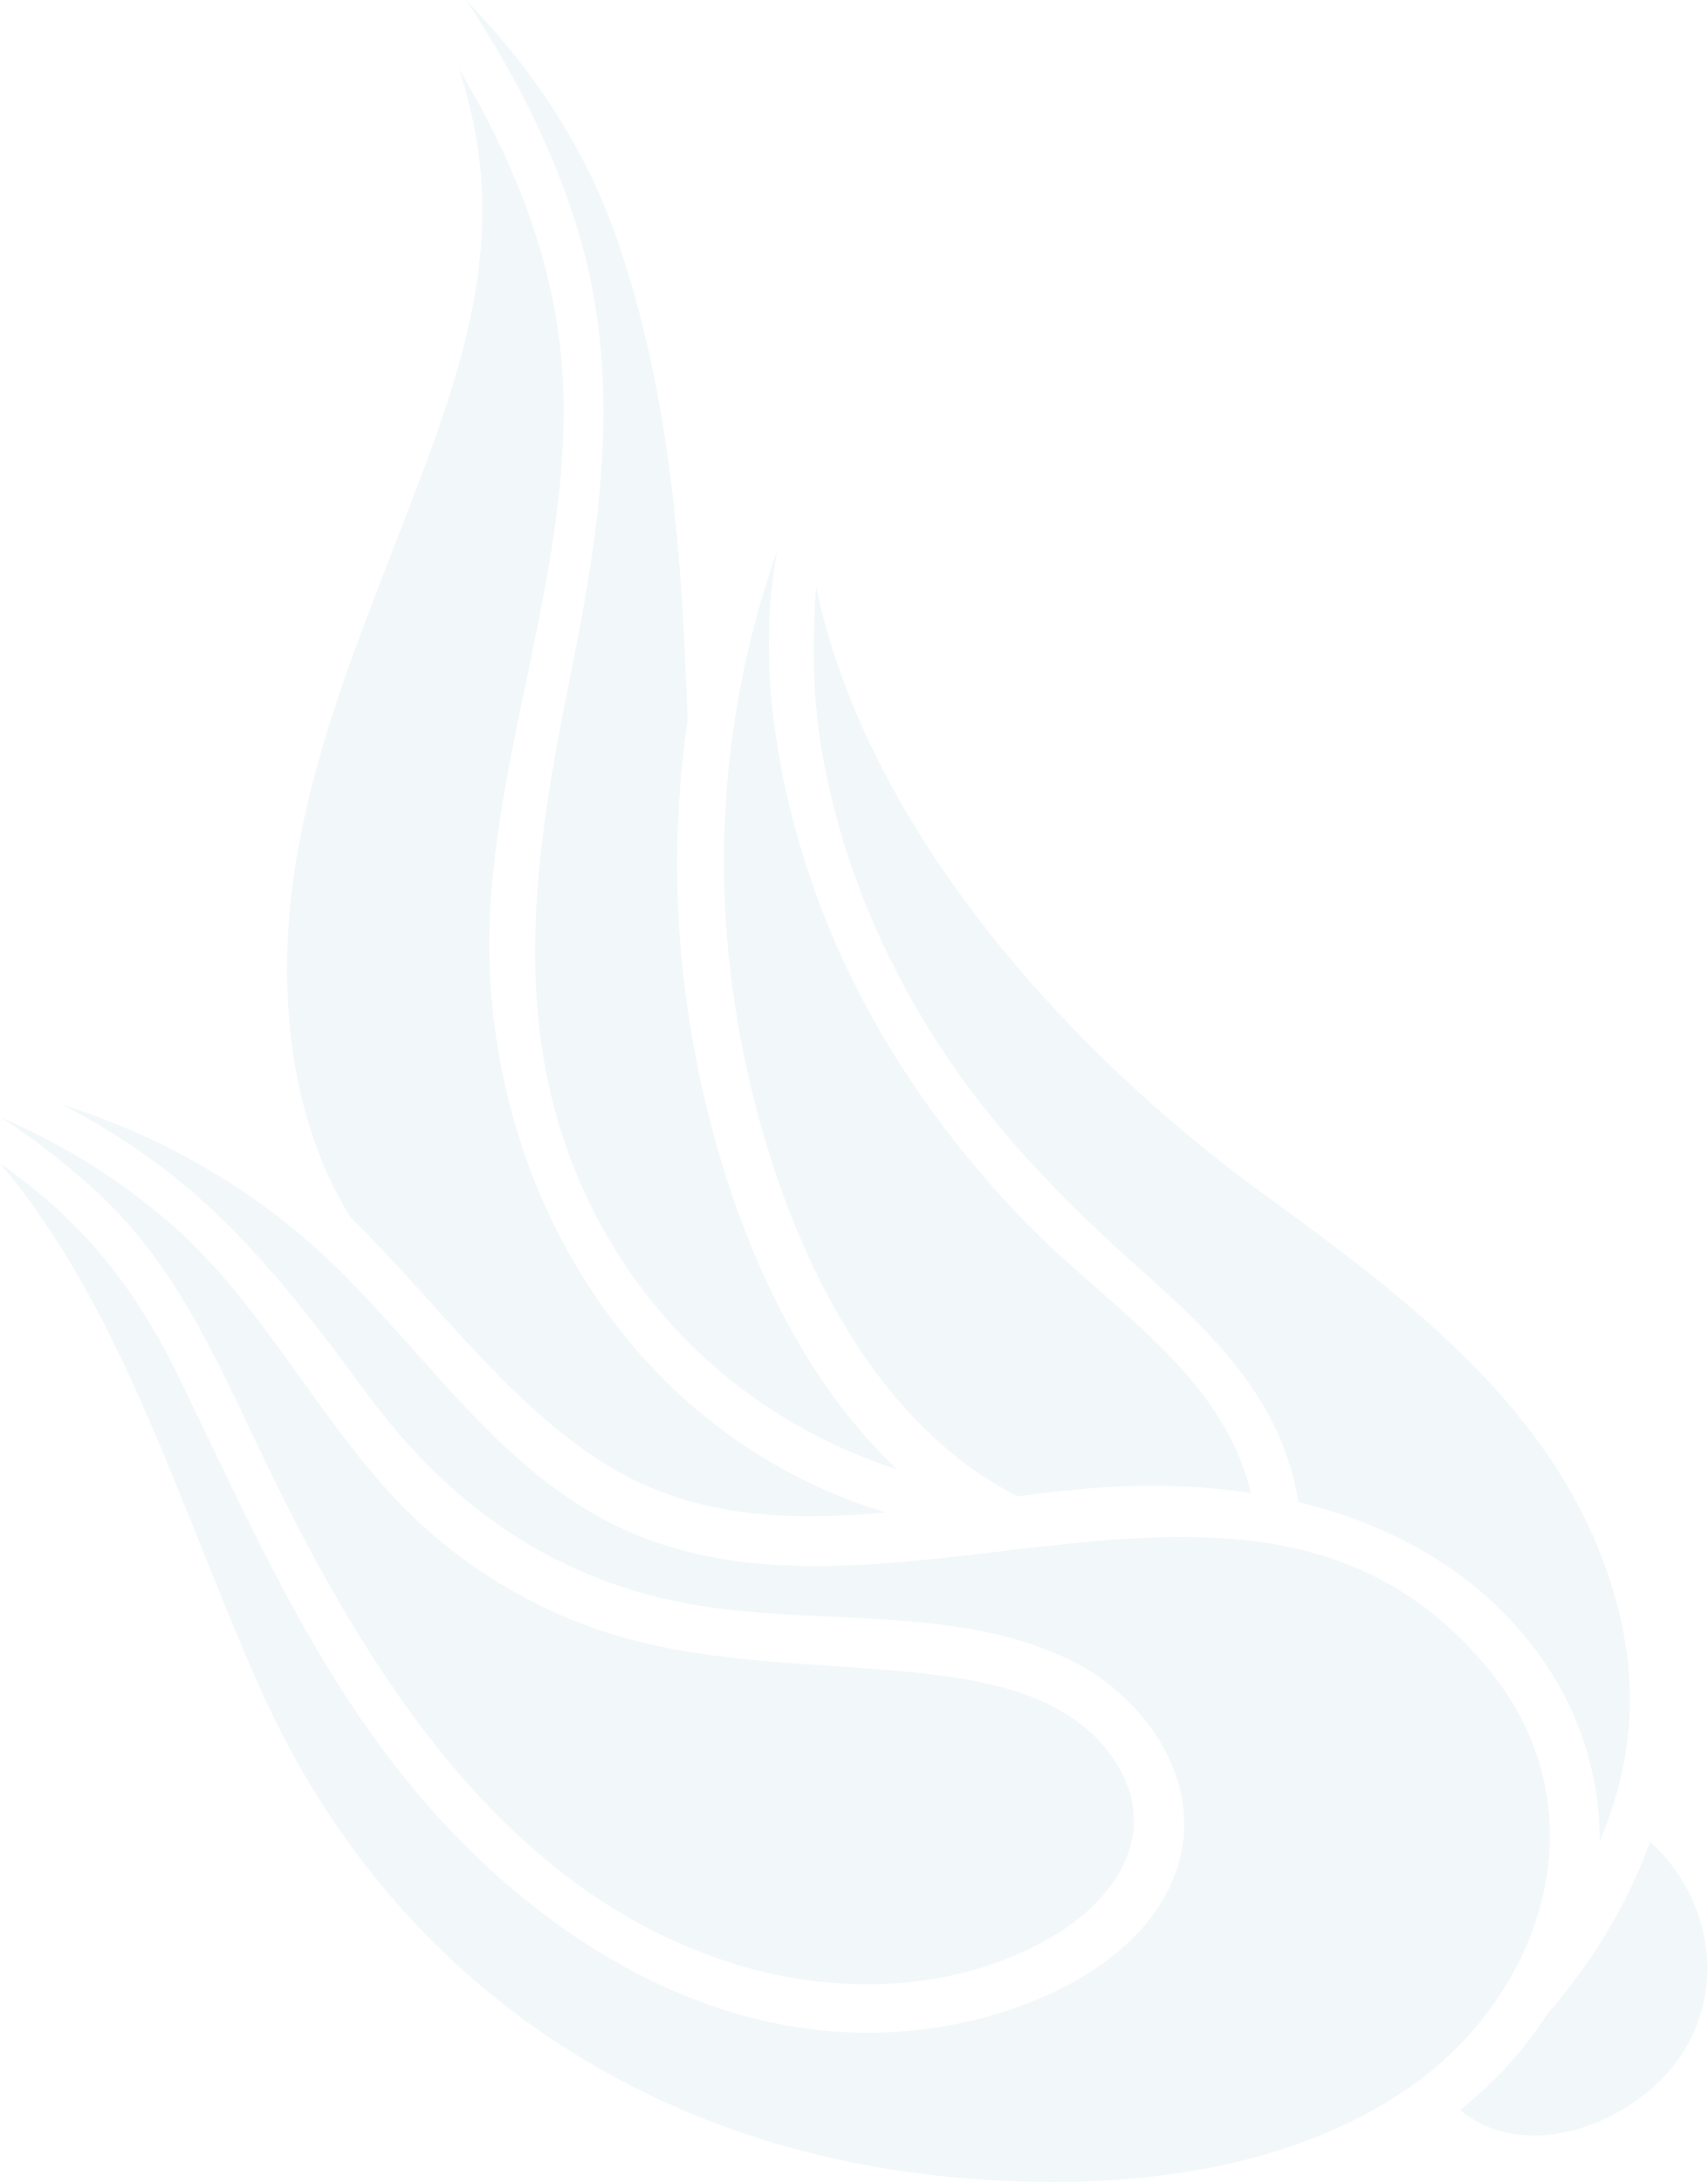
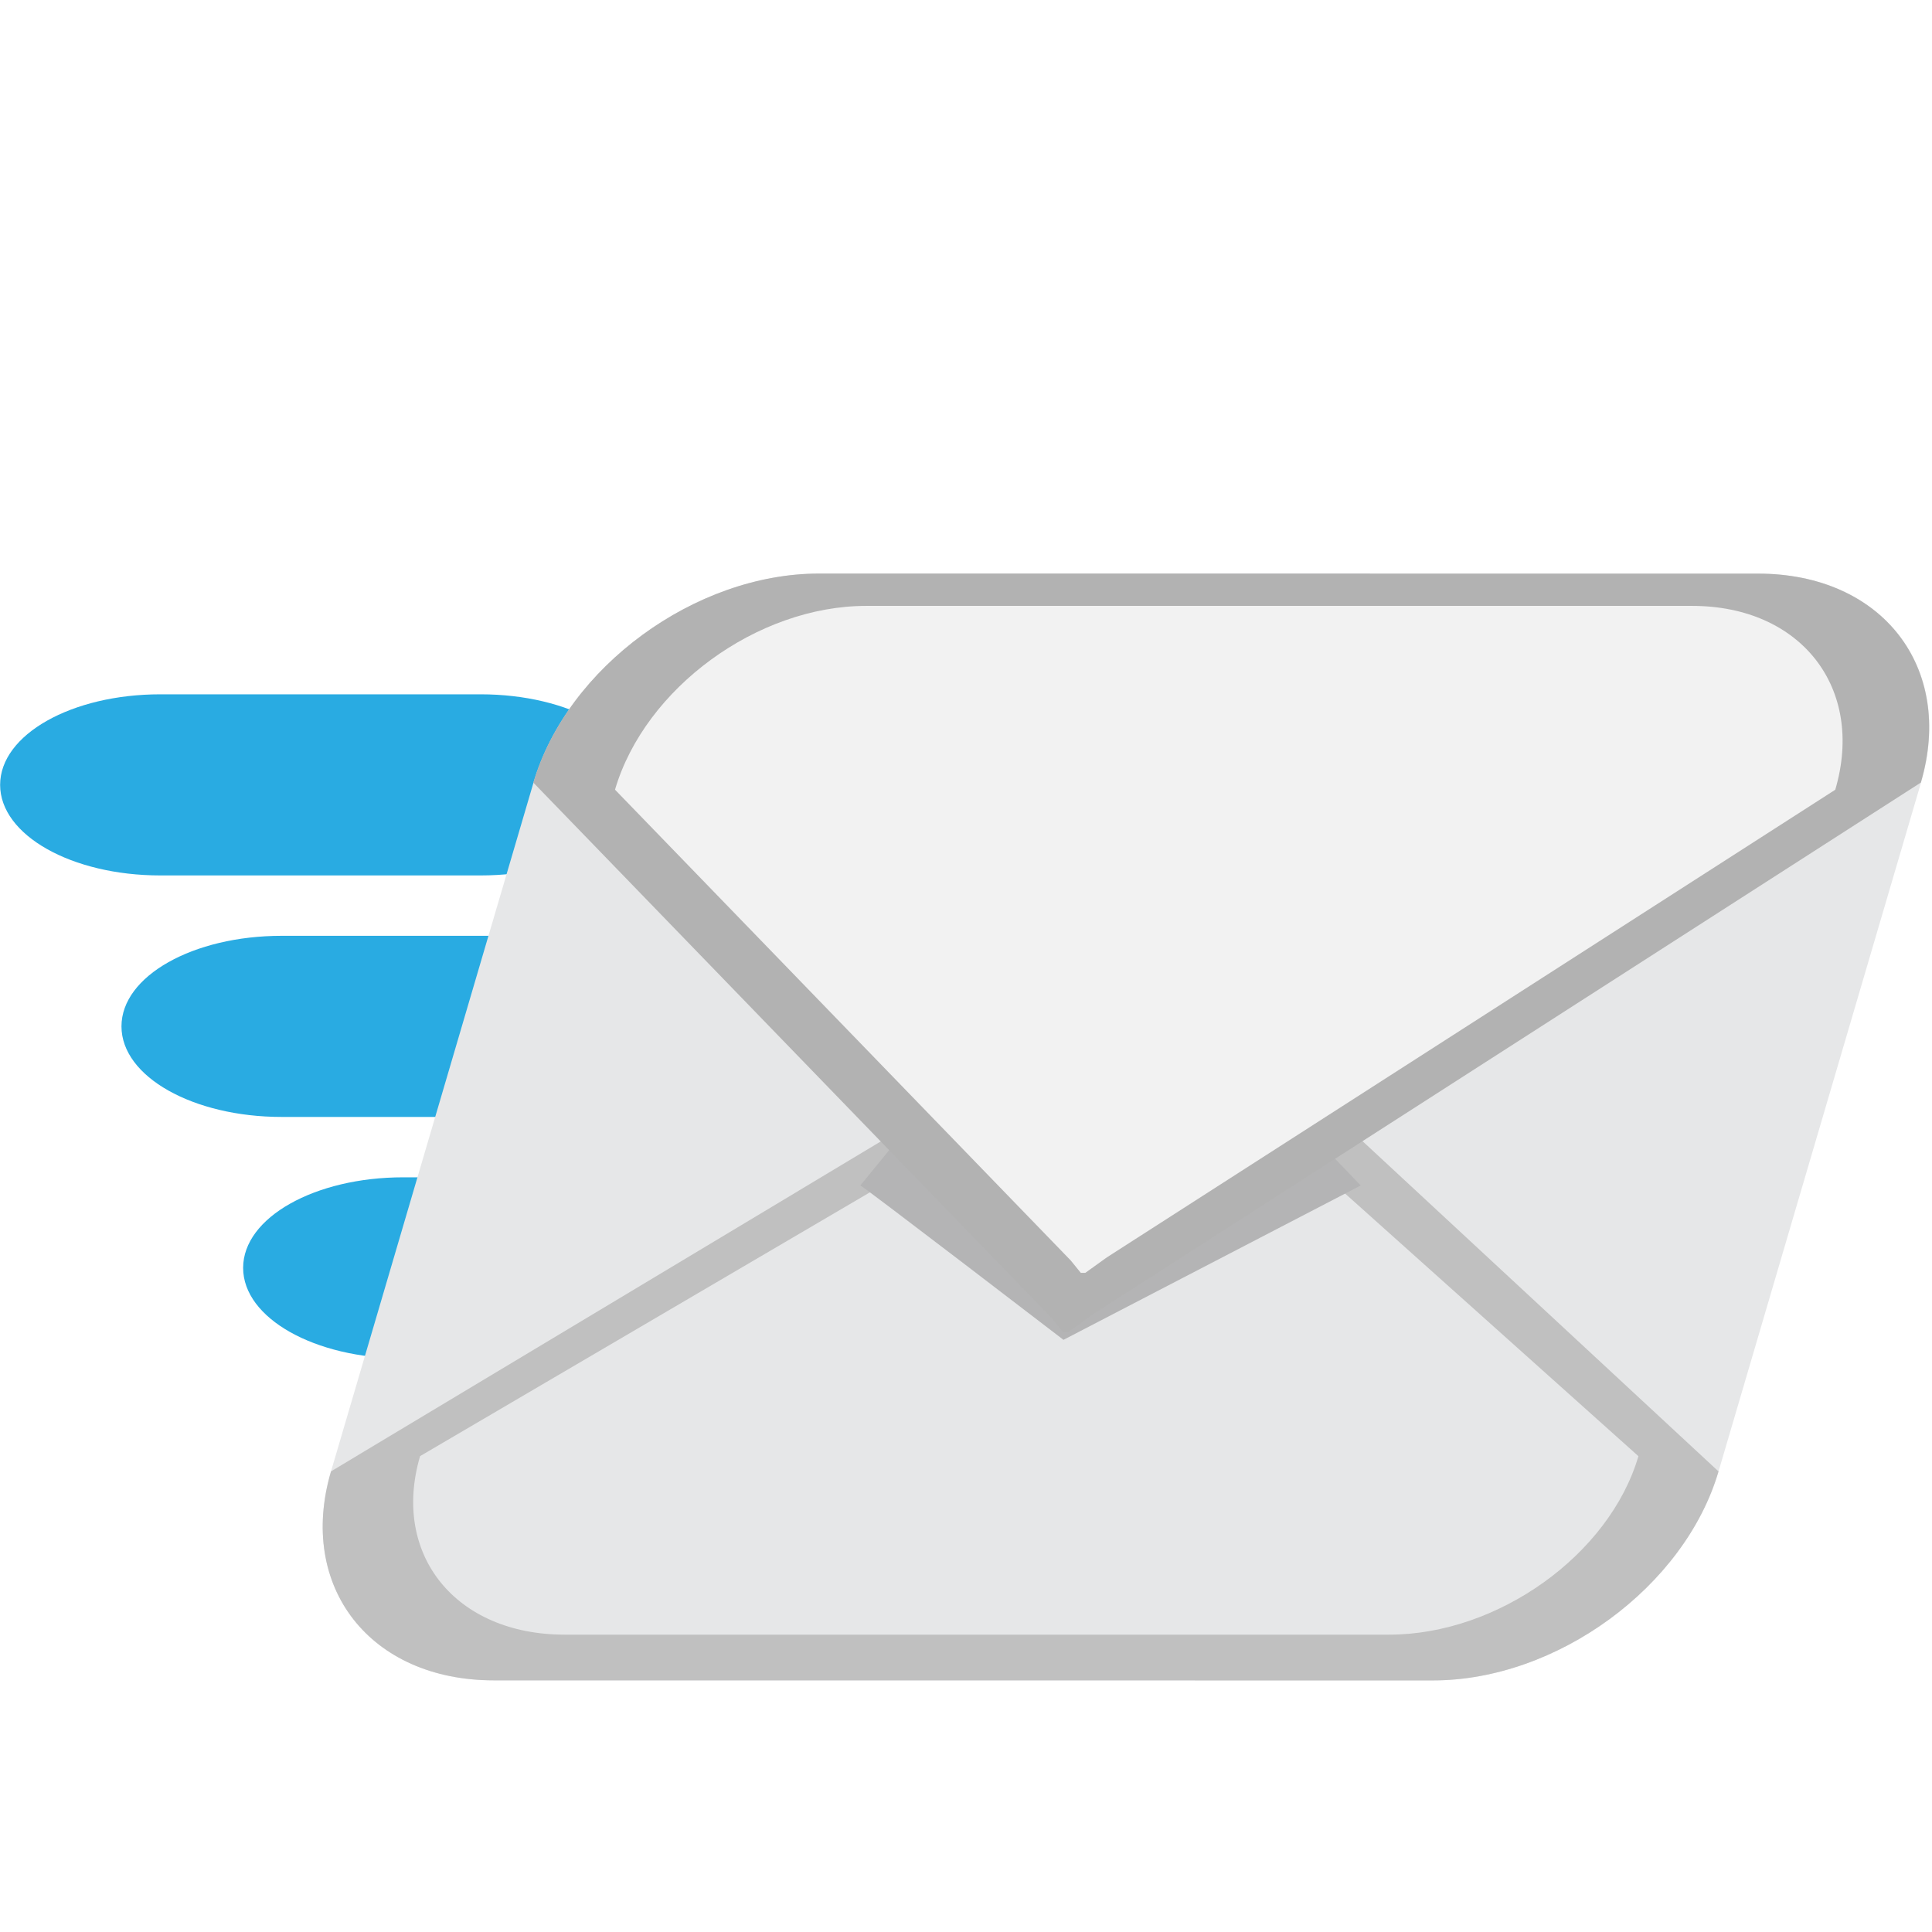
- <svg xmlns="http://www.w3.org/2000/svg" width="223" height="285" viewBox="0 0 223 285" fill="none">
-   <path d="M164.787 155.768C139.899 137.639 113.322 108.634 106.6 76.674C106.093 83.764 106.096 90.87 107.374 98.251C109.662 111.489 114.771 124.043 121.934 135.369C129.267 146.962 138.674 156.689 148.887 165.734C158.489 174.234 167.528 182.96 169.578 196.2C180.11 198.725 189.93 203.638 197.522 211.826C205.146 220.045 209.025 230.238 208.948 240.581C212.706 231.561 214.281 221.834 211.425 210.372C205.208 185.423 184.413 170.063 164.787 155.768Z" fill="#f2f7f9" />
-   <path d="M111.584 128.458C103.581 112.415 97.943 90.72 101.531 71.879C95.332 89.445 93.189 108.375 95.415 127.026C98.341 151.535 109.462 183.563 132.9 195.434C136.912 194.918 140.887 194.46 144.784 194.227C150.935 193.86 157.229 194.074 163.388 195.006C159.728 179.517 144.771 170.73 134.205 159.905C125.174 150.649 117.369 140.052 111.584 128.458Z" fill="#f2f7f9" />
-   <path d="M80.474 30.914C76.806 20.391 70.8 10.851 63.299 2.626C62.519 1.772 61.718 0.894 60.896 0C61.734 1.282 62.546 2.568 63.325 3.829C68.59 12.335 72.984 21.452 75.776 31.082C81.387 50.432 78.274 69.654 74.364 88.987C69.874 111.162 66.457 133.444 75.976 154.903C84 172.995 98.813 185.954 117.185 191.924C100.647 176.36 92.254 150.922 89.507 129.51C87.986 117.644 88.119 105.692 89.817 93.997C89.054 72.65 87.655 51.501 80.474 30.914Z" fill="#f2f7f9" />
-   <path d="M52.711 68.208C46.086 85.389 38.803 102.843 37.656 121.446C37.028 131.652 38.2 142.161 42.05 151.69C43.112 154.325 44.407 156.761 45.843 159.086C56.841 169.752 65.754 182.706 78.694 190.992C90.071 198.278 102.812 198.736 115.703 197.544C81.251 187.196 61.35 152.175 64.185 116.471C65.859 95.424 73.528 75.169 73.635 53.95C73.718 37.163 68.005 22.614 59.978 9.015C61.067 12.421 61.913 15.909 62.431 19.481C64.912 36.573 58.843 52.308 52.803 67.971L52.711 68.208Z" fill="#f2f7f9" />
-   <path d="M124.189 284.352C143.69 286.2 165.774 284.529 182.637 273.634C201.551 261.417 209.73 236.707 194.501 218.096C165.158 182.237 118.124 215.7 82.319 200.139C64.844 192.543 54.97 175.356 41.265 163.037C31.599 154.352 20.216 148.089 8.035 144.247C11.642 146.111 15.152 148.186 18.523 150.536C30.744 159.048 39.233 170.234 47.973 182.098C58.947 196.993 73.034 206.789 91.469 209.743C107.15 212.259 124.731 209.711 139.44 216.653C149.597 221.448 157.689 232.983 153.61 244.477C149.475 256.124 135.588 262.344 124.384 264.467C94.793 270.079 67.885 252.201 50.693 229.454C39.158 214.19 31.591 196.827 23.283 179.723C18.878 170.649 13.406 162.895 5.707 156.357C3.868 154.794 1.954 153.34 0 151.942C16.455 171.388 23.887 198.436 34.508 221.663C51.315 258.416 84.147 280.558 124.189 284.352Z" fill="#f2f7f9" />
-   <path d="M21.398 159.059C14.909 153.586 7.712 149.248 0.059 145.907C4.765 148.957 9.194 152.443 13.168 156.183C23.774 166.165 28.964 179.222 35.226 192.082C48.08 218.46 65.498 246.472 94.873 256.18C108.84 260.796 125.31 260.424 138.087 252.555C145.596 247.928 151.114 239.866 146.309 231.151C141.608 222.624 131.634 219.952 122.694 218.822C108.538 217.036 94.142 217.727 80.335 213.561C68.923 210.115 58.56 203.504 50.578 194.628C40.216 183.113 33.408 169.182 21.398 159.059Z" fill="#f2f7f9" />
-   <path d="M190.71 275.592C199.295 282.77 213.398 277.361 219.335 268.818C225.648 259.738 223.435 247.639 215.533 240.581C212.581 248.761 207.885 256.451 202.117 263.037C198.996 267.937 195.115 272.095 190.71 275.592Z" fill="#f2f7f9" />
+ <svg xmlns="http://www.w3.org/2000/svg" width="32" height="32" viewBox="0 0 64 64">
+   <path fill="#29abe2" d="M21.23 26c0 1.668-2.375 3-5.309 3H5.311C2.379 29 .004 27.668.004 26s2.375-3 5.307-3h10.611c2.933 0 5.308 1.332 5.308 3m4.02 8c0 1.668-2.375 3-5.309 3H9.331c-2.932 0-5.307-1.332-5.307-3s2.375-3 5.307-3h10.611c2.933 0 5.308 1.332 5.308 3m4.03 8c0 1.668-2.375 3-5.308 3H13.36c-2.931 0-5.306-1.332-5.306-3s2.375-3 5.306-3h10.611c2.934 0 5.309 1.332 5.309 3" />
+   <path fill="#e6e7e8" d="M56.928 48.743c-1.122 3.822-5.357 6.923-9.458 6.923l-31.11-.002c-4.103 0-6.518-3.099-5.395-6.923l6.708-22.817C18.798 22.102 23.035 19 27.136 19l31.11.003c4.102 0 6.514 3.101 5.39 6.923l-6.707 22.817" />
+   <path fill="silver" d="M29.751 37.466c6.05-4.525 3.378-2.57 9.461-6.924h.169c2.686 3.311 2.202 3.05 5.393 6.925l12.154 11.276c-1.122 3.822-5.357 6.923-9.458 6.923l-31.11-.002c-4.103 0-6.518-3.099-5.395-6.923l18.788-11.275" />
+   <path fill="#e6e7e8" d="M30.333 38.609c5.28-3.864 2.949-2.193 8.258-5.915h.149c2.379 2.83 1.95 2.607 4.781 5.915l10.754 9.629c-.959 3.266-4.659 5.912-8.257 5.912H18.7c-3.604-.002-5.743-2.648-4.784-5.914l16.417-9.627" />
+   <path fill="#b4b4b5" d="M28.499 39.27c.124.045 6.73 5.114 6.73 5.114l9.846-5.113l-1.234-1.289l-4.372 2.663l-3.591 1.717l-.998-.199l-3.339-3.064l-1.746-1.414l-1.296 1.585" />
+   <path fill="#b2b2b2" d="M63.63 25.925c1.124-3.822-1.288-6.923-5.39-6.923L27.13 19c-4.101 0-8.338 3.103-9.462 6.925l17.17 17.737c.12.148.24.299.372.464h.173c.291-.208.559-.398.813-.582l27.432-17.619" />
+   <path fill="#f2f2f2" d="M60.796 26.16c.988-3.362-1.133-6.089-4.74-6.089H28.694c-3.606 0-7.332 2.725-8.321 6.088l15.1 15.599l.33.407h.149c.256-.183.491-.351.714-.513l24.13-15.491" />
</svg>
